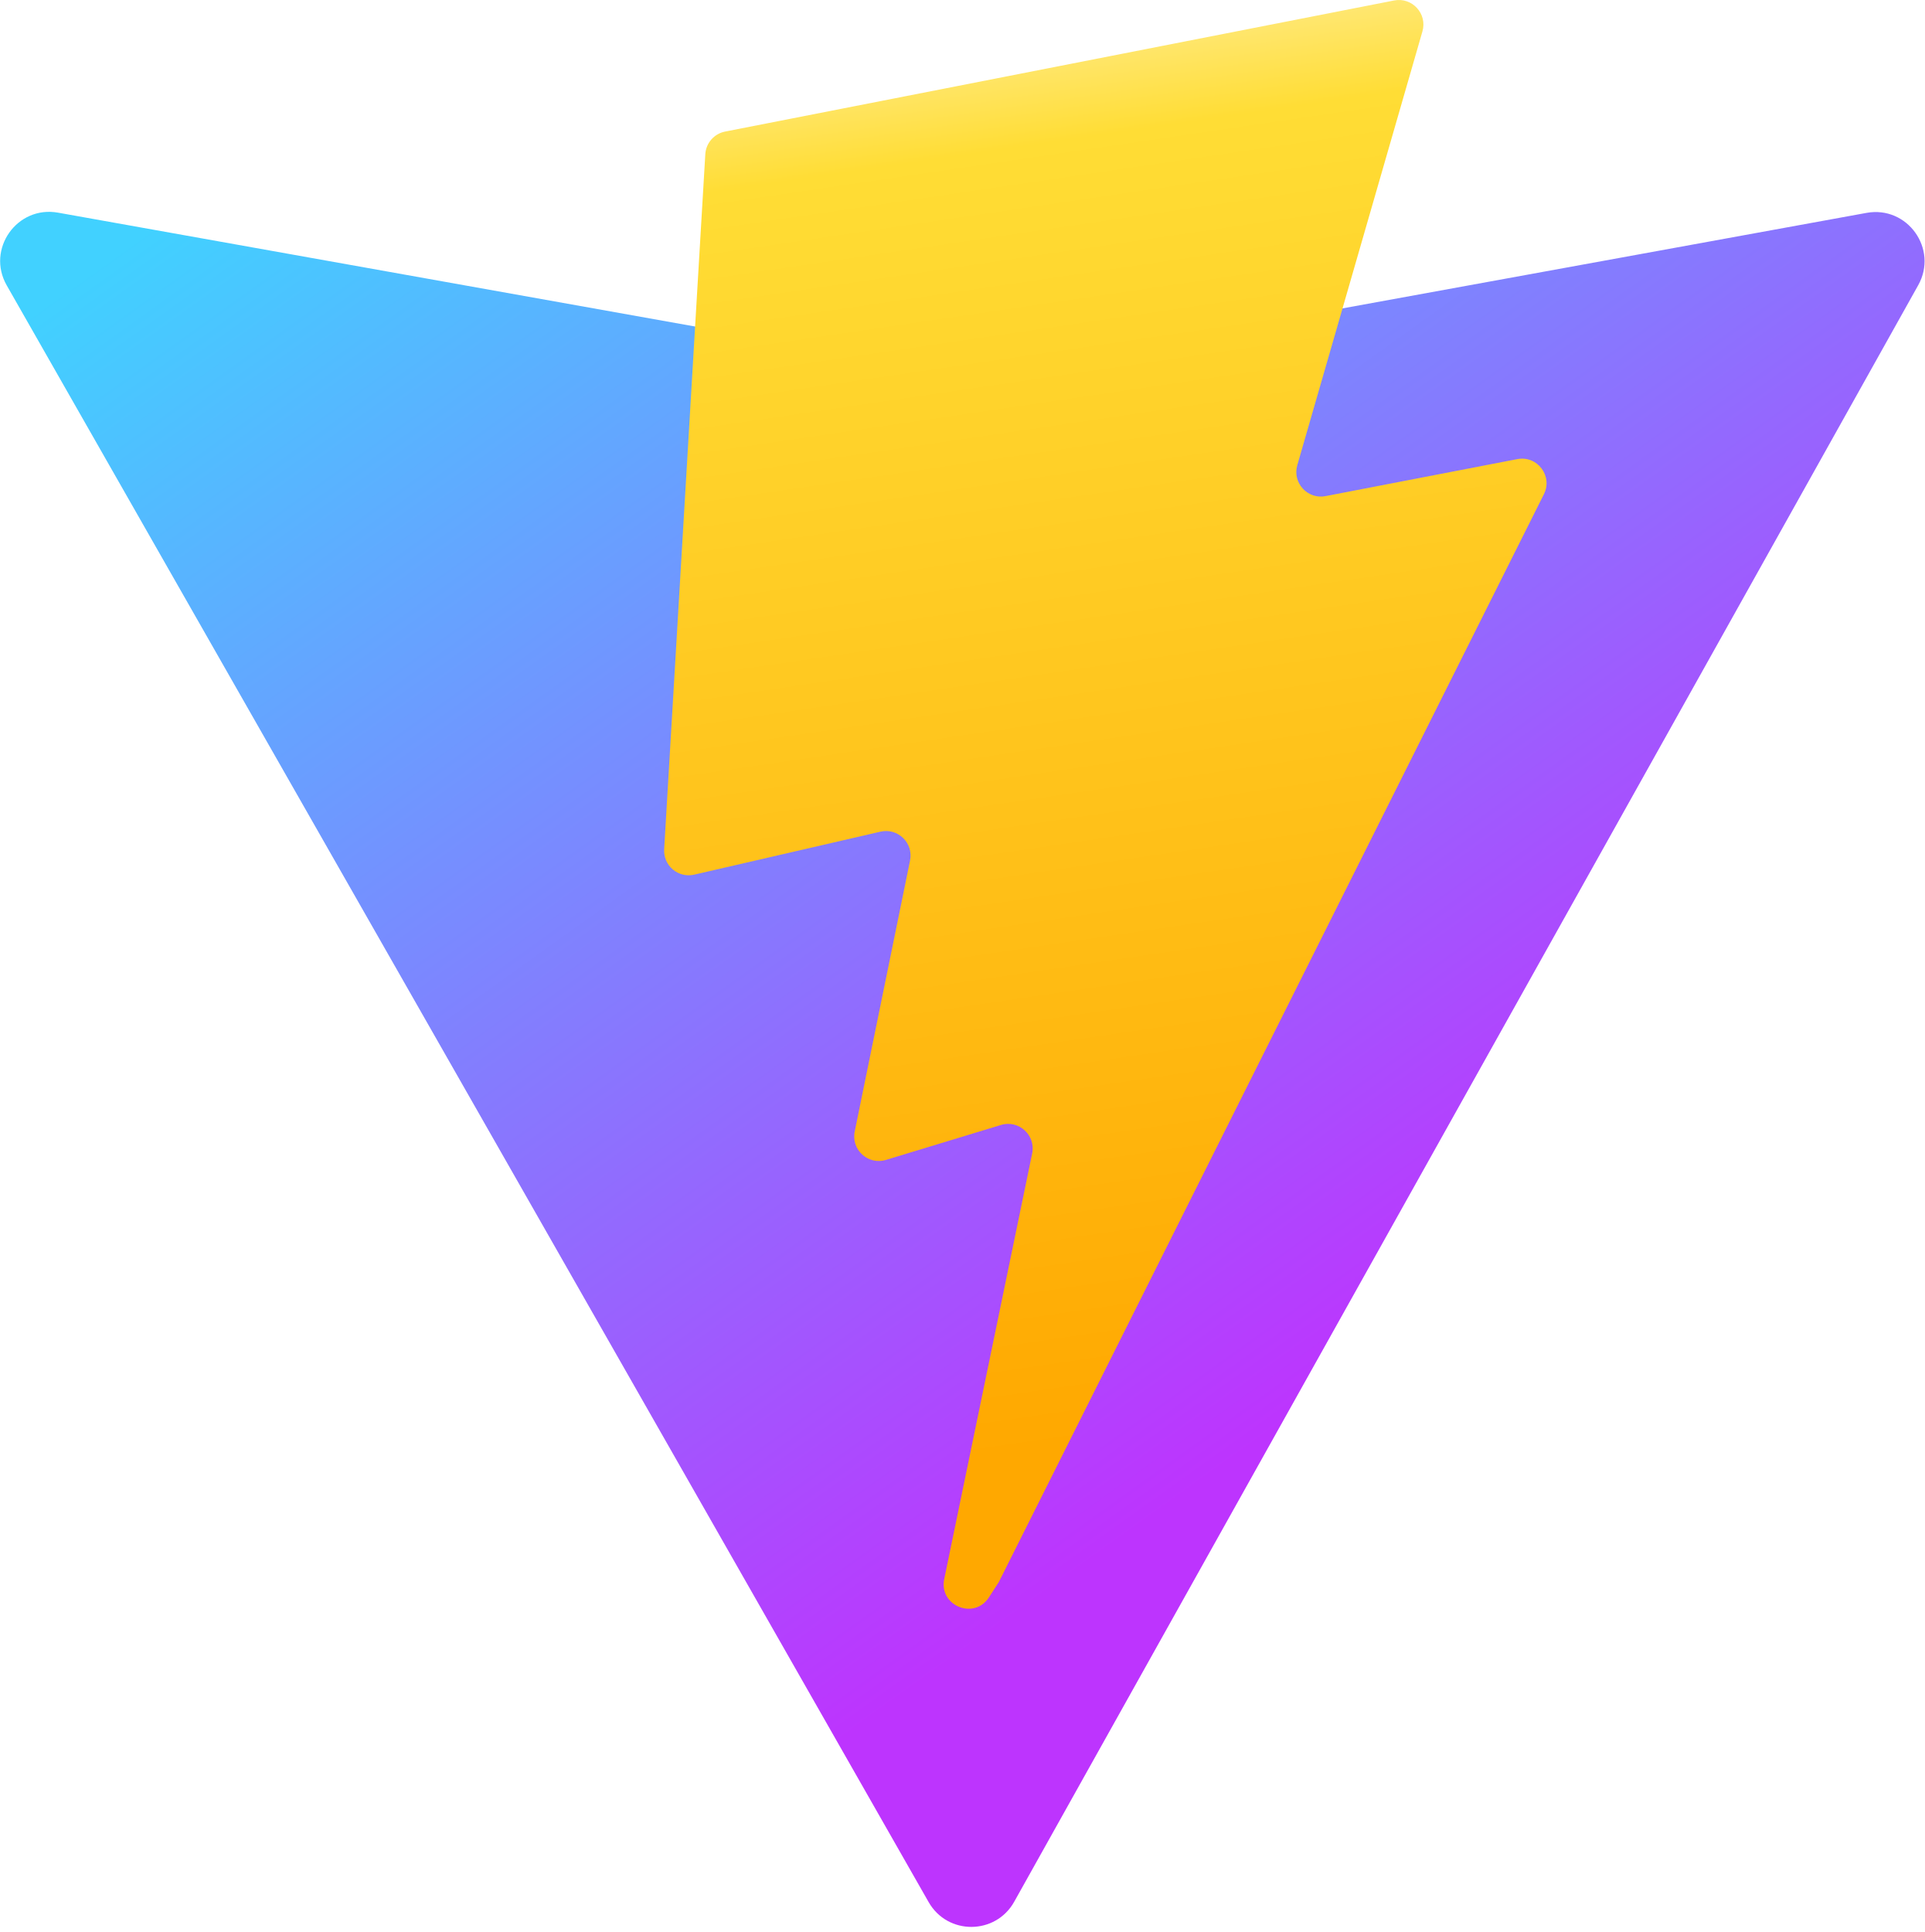
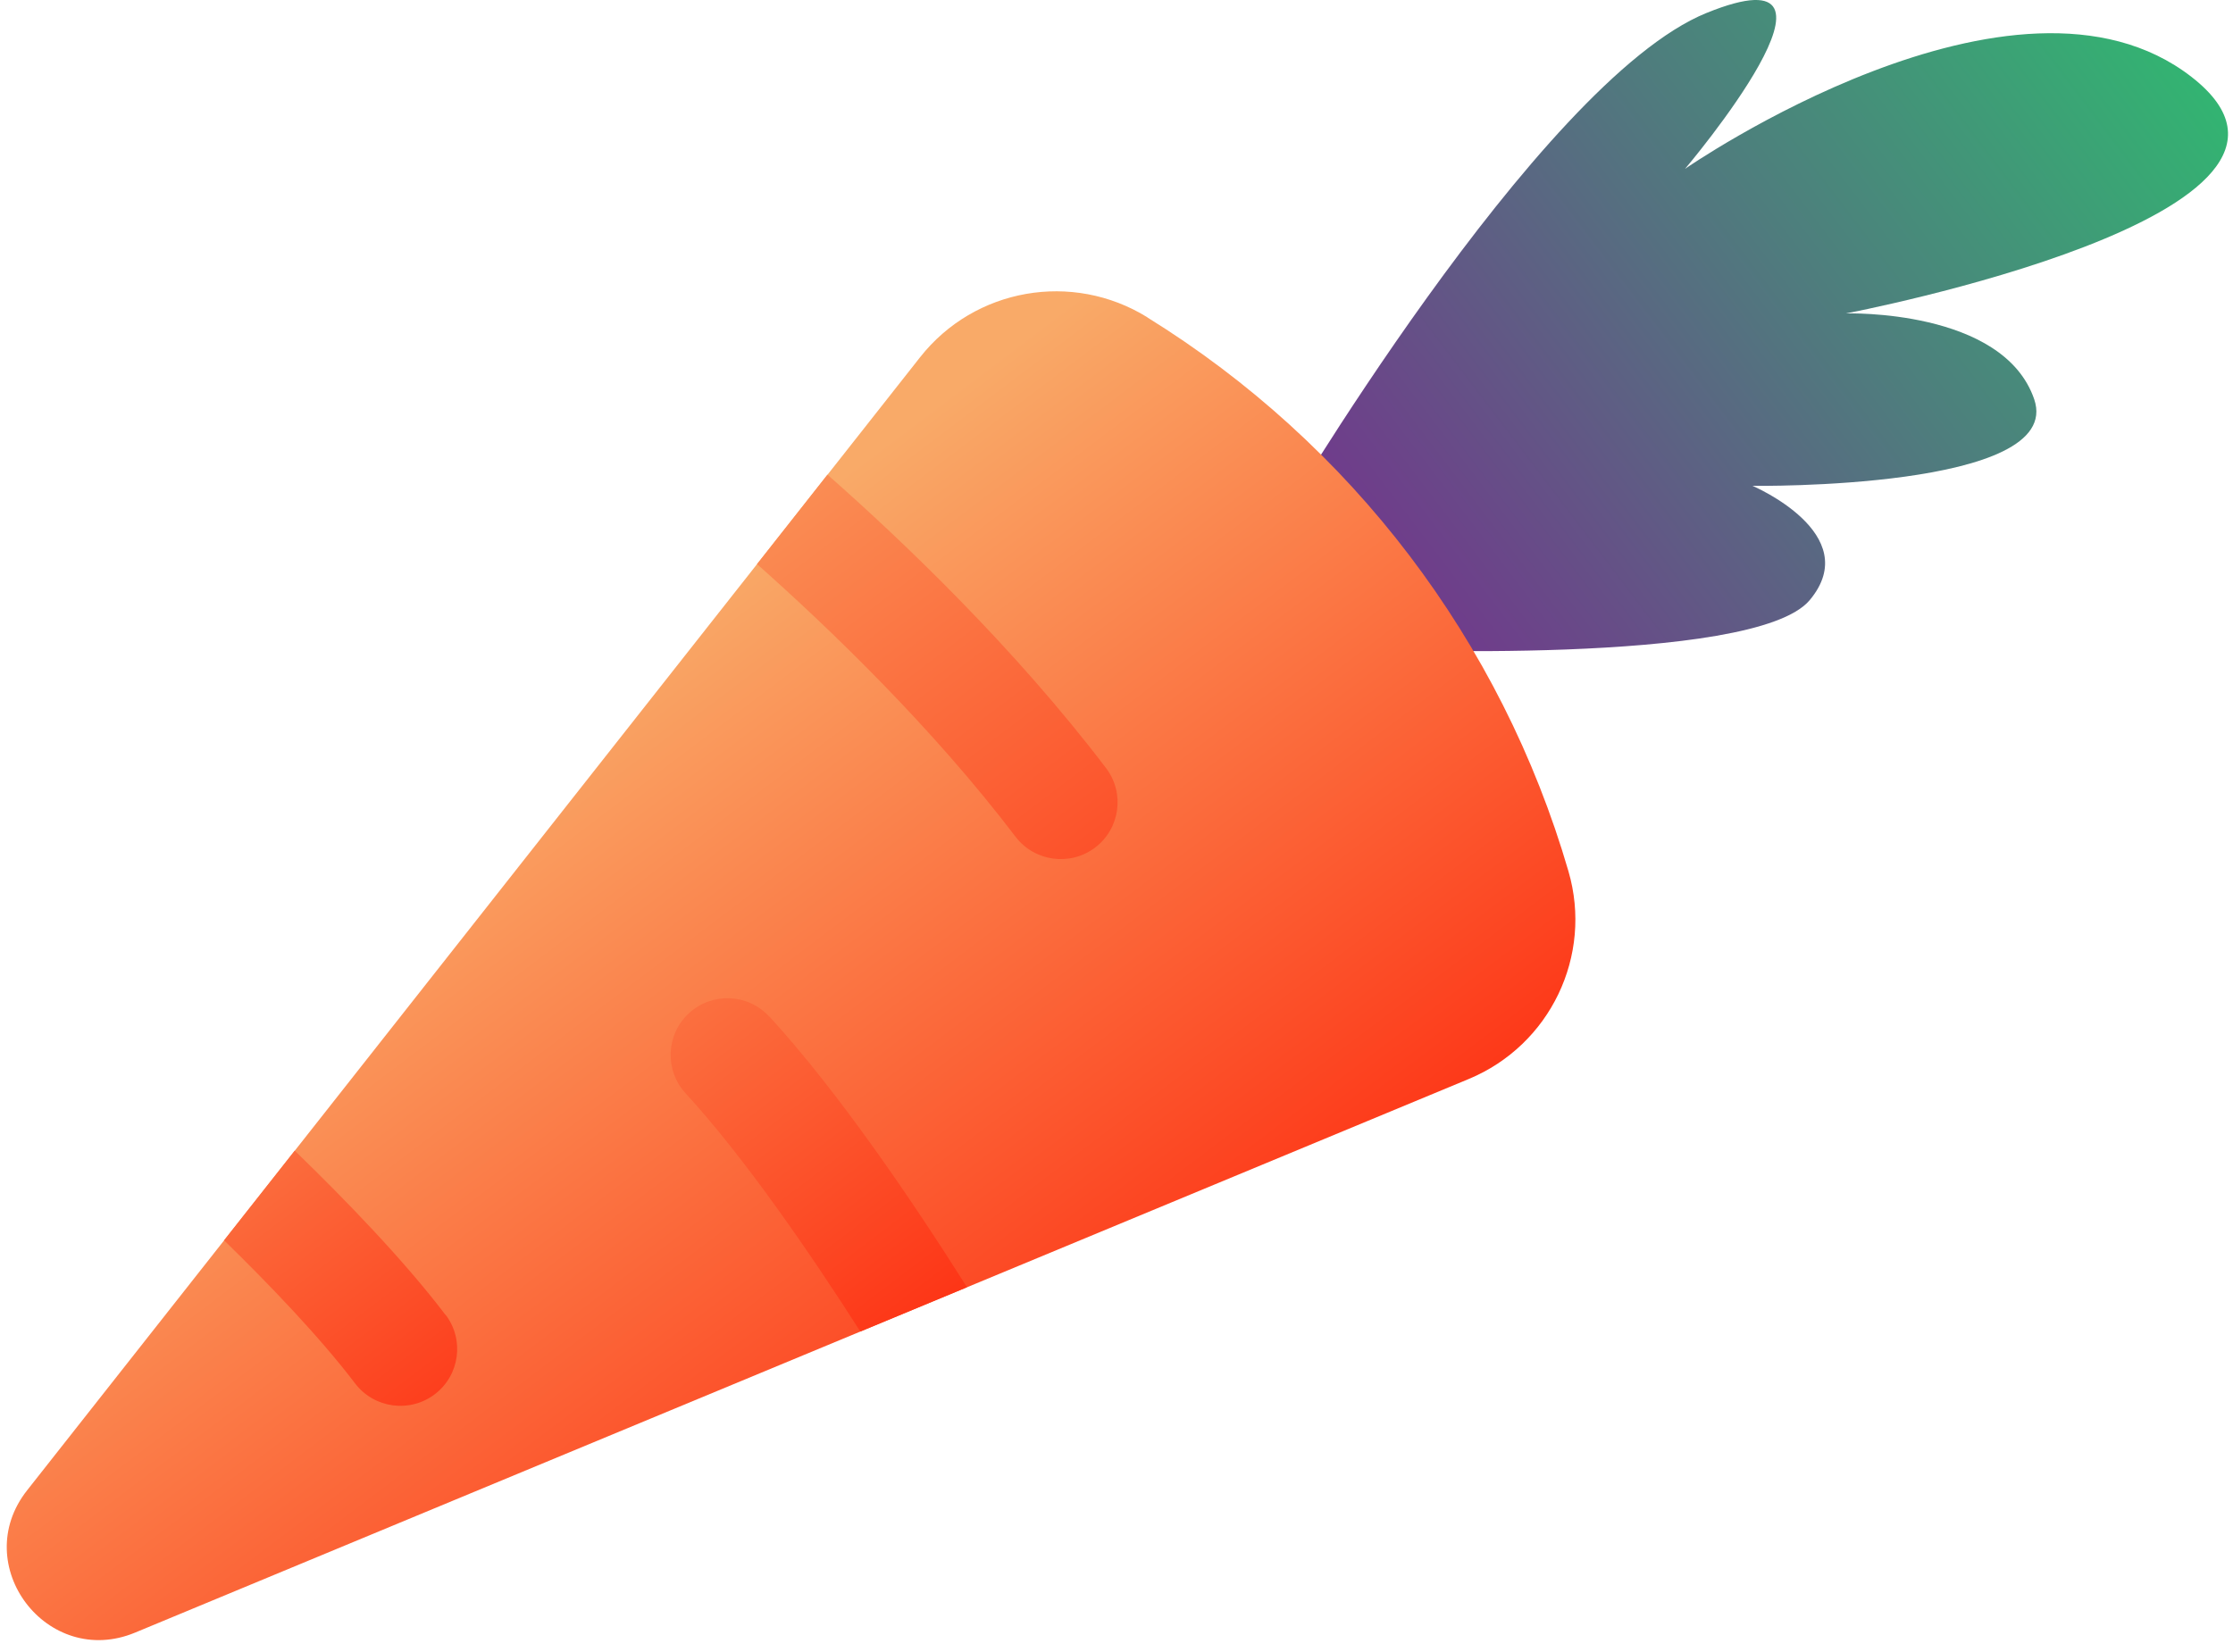
- <svg xmlns="http://www.w3.org/2000/svg" aria-hidden="true" role="img" class="iconify iconify--logos" width="31.88" height="32" preserveAspectRatio="xMidYMid meet" viewBox="0 0 256 257">
+ <svg xmlns="http://www.w3.org/2000/svg" width="73" height="54" viewBox="0 0 73 54" fill="none">
+   <path d="M41.648 17.361C41.648 17.361 50.282 2.658 55.788 0.424C61.295 -1.812 55.088 5.52 55.088 5.52C55.088 5.52 65.882 -1.969 71.648 2.518C77.412 7.004 60.348 10.249 60.348 10.249C60.348 10.249 65.488 10.089 66.502 13.058C67.512 16.027 57.292 15.887 57.292 15.887C57.292 15.887 60.978 17.454 59.162 19.624C57.348 21.794 44.585 21.225 44.585 21.225L41.648 17.364V17.361Z" fill="url(#paint0_linear_391_4984)" />
+   <path d="M37.508 10.375C35.058 8.858 31.858 9.42 30.078 11.683L0.885 48.735C-1.038 51.178 1.545 54.579 4.418 53.385L48.015 35.283C50.675 34.178 52.082 31.253 51.275 28.49C49.085 20.962 44.182 14.512 37.508 10.379V10.375Z" fill="url(#paint1_linear_391_4984)" />
+   <path d="M36.158 25.116C33.161 21.175 29.528 17.704 27.051 15.521L24.748 18.446C27.095 20.529 30.465 23.764 33.198 27.359C33.818 28.174 34.985 28.334 35.801 27.715C36.618 27.096 36.778 25.931 36.158 25.116Z" fill="url(#paint2_linear_391_4984)" />
+   <path d="M25.148 33.243C24.455 32.487 23.282 32.437 22.525 33.13C21.768 33.822 21.722 35 22.412 35.749C24.349 37.862 26.479 40.967 28.125 43.54L31.612 42.092C29.849 39.297 27.422 35.716 25.155 33.243H25.148Z" fill="url(#paint3_linear_391_4984)" />
+   <path d="M14.565 42.998C13.205 41.207 11.285 39.224 9.635 37.626L7.325 40.558C8.809 42.006 10.459 43.726 11.608 45.237C12.229 46.053 13.395 46.212 14.212 45.593C15.028 44.974 15.188 43.81 14.569 42.994L14.565 42.998Z" fill="url(#paint4_linear_391_4984)" />
  <defs>
-     <linearGradient id="IconifyId1813088fe1fbc01fb466" x1="-.828%" x2="57.636%" y1="7.652%" y2="78.411%">
-       <stop offset="0%" stop-color="#41D1FF" />
-       <stop offset="100%" stop-color="#BD34FE" />
+     <linearGradient id="paint0_linear_391_4984" x1="39.274" y1="23.68" x2="83.06" y2="-9.596" gradientUnits="userSpaceOnUse">
+       <stop stop-color="#801B92" />
+       <stop offset="1" stop-color="#12F464" />
    </linearGradient>
-     <linearGradient id="IconifyId1813088fe1fbc01fb467" x1="43.376%" x2="50.316%" y1="2.242%" y2="89.03%">
-       <stop offset="0%" stop-color="#FFEA83" />
-       <stop offset="8.333%" stop-color="#FFDD35" />
-       <stop offset="100%" stop-color="#FFA800" />
+     <linearGradient id="paint1_linear_391_4984" x1="32.931" y1="47.752" x2="15.463" y2="24.694" gradientUnits="userSpaceOnUse">
+       <stop stop-color="#FD3617" />
+       <stop offset="1" stop-color="#F9AA68" />
+     </linearGradient>
+     <linearGradient id="paint2_linear_391_4984" x1="39.485" y1="33.659" x2="21.739" y2="10.234" gradientUnits="userSpaceOnUse">
+       <stop stop-color="#FD3617" />
+       <stop offset="1" stop-color="#F9AA68" />
+     </linearGradient>
+     <linearGradient id="paint3_linear_391_4984" x1="30.174" y1="42.923" x2="15.038" y2="22.944" gradientUnits="userSpaceOnUse">
+       <stop stop-color="#FD3617" />
+       <stop offset="1" stop-color="#F9AA68" />
+     </linearGradient>
+     <linearGradient id="paint4_linear_391_4984" x1="15.054" y1="47.188" x2="0.984" y2="28.615" gradientUnits="userSpaceOnUse">
+       <stop stop-color="#FD3617" />
+       <stop offset="1" stop-color="#F9AA68" />
    </linearGradient>
  </defs>
-   <path fill="url(#IconifyId1813088fe1fbc01fb466)" d="M255.153 37.938L134.897 252.976c-2.483 4.44-8.862 4.466-11.382.048L.875 37.958c-2.746-4.814 1.371-10.646 6.827-9.67l120.385 21.517a6.537 6.537 0 0 0 2.322-.004l117.867-21.483c5.438-.991 9.574 4.796 6.877 9.62Z" />
-   <path fill="url(#IconifyId1813088fe1fbc01fb467)" d="M185.432.063L96.44 17.501a3.268 3.268 0 0 0-2.634 3.014l-5.474 92.456a3.268 3.268 0 0 0 3.997 3.378l24.777-5.718c2.318-.535 4.413 1.507 3.936 3.838l-7.361 36.047c-.495 2.426 1.782 4.5 4.151 3.78l15.304-4.649c2.372-.72 4.652 1.36 4.15 3.788l-11.698 56.621c-.732 3.542 3.979 5.473 5.943 2.437l1.313-2.028l72.516-144.72c1.215-2.423-.88-5.186-3.54-4.672l-25.505 4.922c-2.396.462-4.435-1.77-3.759-4.114l16.646-57.705c.677-2.35-1.37-4.583-3.769-4.113Z" />
</svg>
